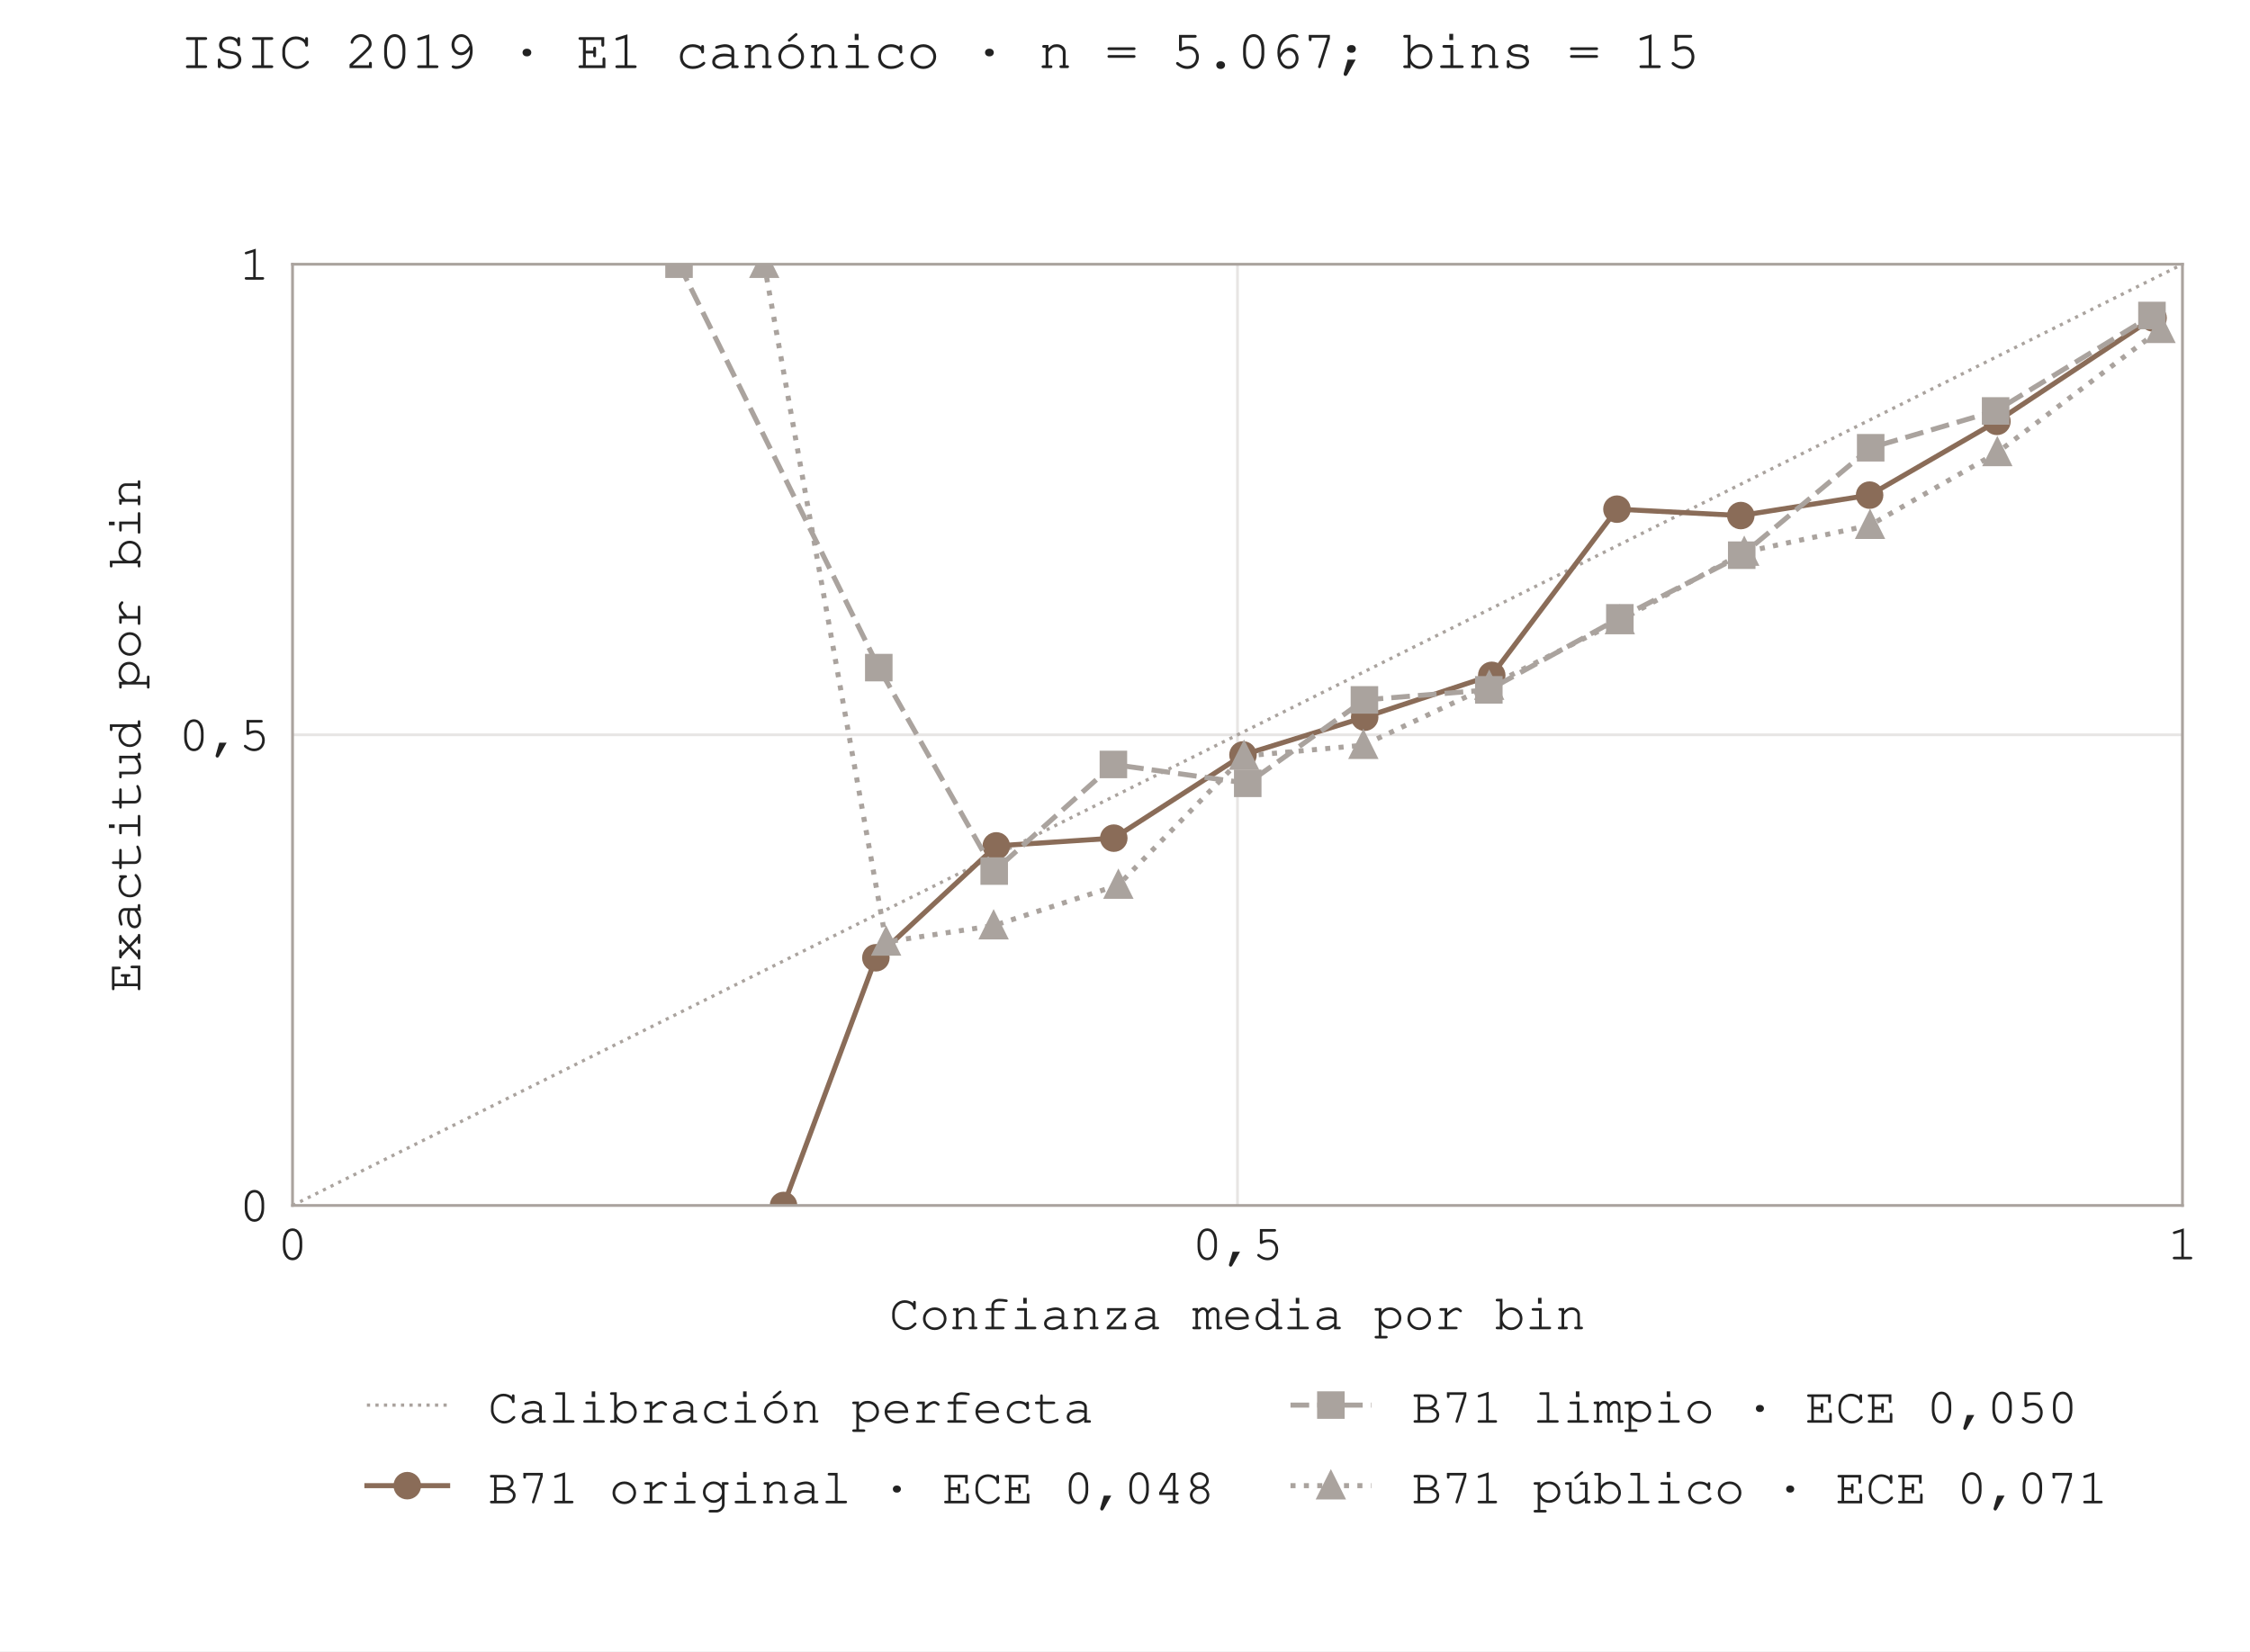
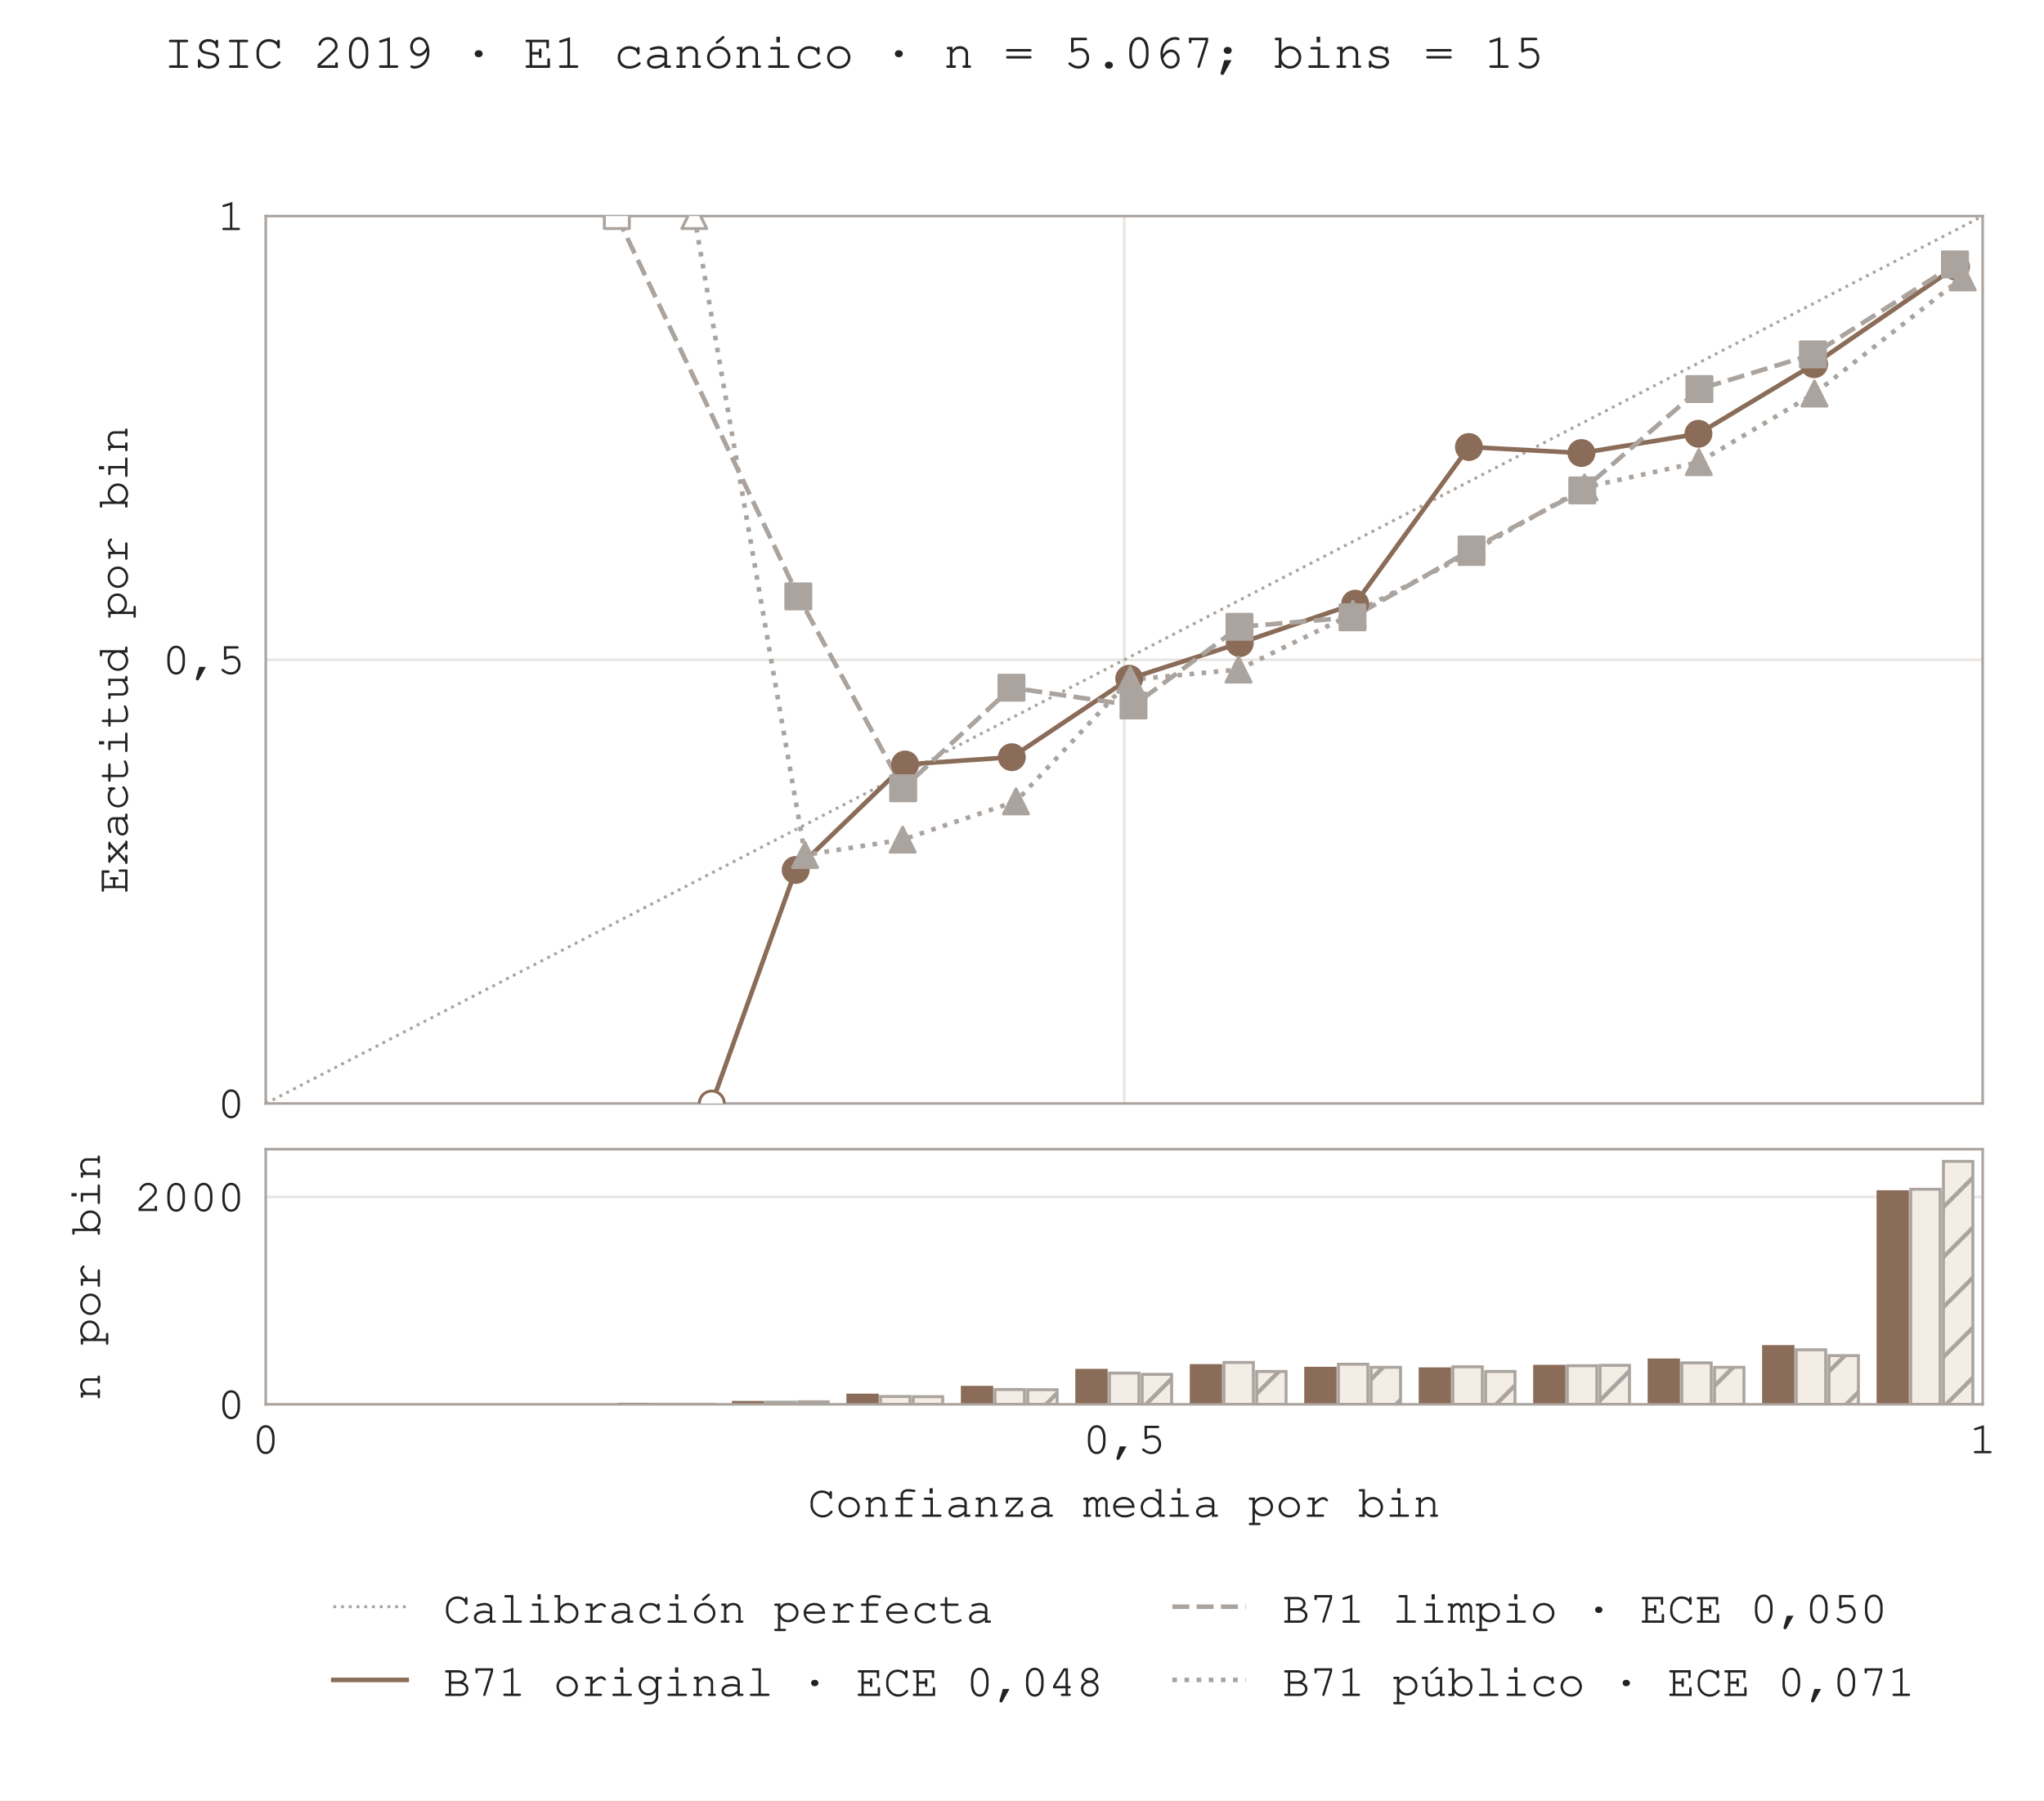
- <svg xmlns="http://www.w3.org/2000/svg" xmlns:xlink="http://www.w3.org/1999/xlink" width="490.394pt" height="360pt" viewBox="0 0 490.394 360" version="1.1">
+ <svg xmlns="http://www.w3.org/2000/svg" xmlns:xlink="http://www.w3.org/1999/xlink" width="490.394pt" height="432pt" viewBox="0 0 490.394 432" version="1.1">
  <defs>
    <style type="text/css">*{stroke-linejoin: round; stroke-linecap: butt}</style>
  </defs>
  <g id="figure_1">
    <g id="patch_1">
-       <path d="M 0 360 L 490.394 360 L 490.394 0 L 0 0 z " style="fill: #ffffff" />
+       <path d="M 0 432 L 490.394 432 L 490.394 0 L 0 0 z " style="fill: #ffffff" />
    </g>
    <g id="axes_1">
      <g id="patch_2">
-         <path d="M 63.751 262.8 L 475.682 262.8 L 475.682 57.6 L 63.751 57.6 z " style="fill: #ffffff" />
+         <path d="M 63.751 264.775 L 475.682 264.775 L 475.682 51.84 L 63.751 51.84 z " style="fill: #ffffff" />
      </g>
      <g id="matplotlib.axis_1">
        <g id="xtick_1">
          <g id="line2d_1">
-             <path d="M 63.751 262.8 L 63.751 57.6 " clip-path="url(#p3089a64448)" style="fill: none; stroke: #aaa39e; stroke-opacity: 0.28; stroke-width: 0.6; stroke-linecap: square" />
+             <path d="M 63.751 264.775 L 63.751 51.84 " clip-path="url(#pa3a372b98d)" style="fill: none; stroke: #aaa39e; stroke-opacity: 0.28; stroke-width: 0.6; stroke-linecap: square" />
          </g>
          <g id="line2d_2" />
-           <g id="text_1">
-             <text style="font-size: 11px; font-family: 'Nimbus Mono PS'; text-anchor: middle; fill: #222222" x="63.751" y="274.575" transform="rotate(-0 63.75118 274.5753)">0</text>
-           </g>
        </g>
        <g id="xtick_2">
          <g id="line2d_3">
-             <path d="M 269.717 262.8 L 269.717 57.6 " clip-path="url(#p3089a64448)" style="fill: none; stroke: #aaa39e; stroke-opacity: 0.28; stroke-width: 0.6; stroke-linecap: square" />
+             <path d="M 269.717 264.775 L 269.717 51.84 " clip-path="url(#pa3a372b98d)" style="fill: none; stroke: #aaa39e; stroke-opacity: 0.28; stroke-width: 0.6; stroke-linecap: square" />
          </g>
          <g id="line2d_4" />
-           <g id="text_2">
-             <text style="font-size: 11px; font-family: 'Nimbus Mono PS'; text-anchor: middle; fill: #222222" x="269.717" y="274.575" transform="rotate(-0 269.7165 274.5753)">0,5</text>
-           </g>
        </g>
        <g id="xtick_3">
          <g id="line2d_5">
-             <path d="M 475.682 262.8 L 475.682 57.6 " clip-path="url(#p3089a64448)" style="fill: none; stroke: #aaa39e; stroke-opacity: 0.28; stroke-width: 0.6; stroke-linecap: square" />
+             <path d="M 475.682 264.775 L 475.682 51.84 " clip-path="url(#pa3a372b98d)" style="fill: none; stroke: #aaa39e; stroke-opacity: 0.28; stroke-width: 0.6; stroke-linecap: square" />
          </g>
          <g id="line2d_6" />
-           <g id="text_3">
-             <text style="font-size: 11px; font-family: 'Nimbus Mono PS'; text-anchor: middle; fill: #222222" x="475.682" y="274.543" transform="rotate(-0 475.6819 274.5427)">1</text>
-           </g>
-         </g>
-         <g id="text_4">
-           <text style="font-size: 11px; font-family: 'Nimbus Mono PS'; text-anchor: middle; fill: #222222" x="269.717" y="289.785" transform="rotate(-0 269.7165 289.7847)">Confianza media por bin</text>
        </g>
      </g>
      <g id="matplotlib.axis_2">
        <g id="ytick_1">
          <g id="line2d_7">
-             <path d="M 63.751 262.8 L 475.682 262.8 " clip-path="url(#p3089a64448)" style="fill: none; stroke: #aaa39e; stroke-opacity: 0.28; stroke-width: 0.6; stroke-linecap: square" />
+             <path d="M 63.751 264.775 L 475.682 264.775 " clip-path="url(#pa3a372b98d)" style="fill: none; stroke: #aaa39e; stroke-opacity: 0.28; stroke-width: 0.6; stroke-linecap: square" />
          </g>
          <g id="line2d_8" />
-           <g id="text_5">
-             <text style="font-size: 11px; font-family: 'Nimbus Mono PS'; text-anchor: end; fill: #222222" x="58.751" y="266.188" transform="rotate(-0 58.75118 266.1877)">0</text>
+           <g id="text_1">
+             <text style="font-size: 11px; font-family: 'Nimbus Mono PS'; text-anchor: end; fill: #222222" x="58.751" y="268.163" transform="rotate(-0 58.75118 268.1627)">0</text>
          </g>
        </g>
        <g id="ytick_2">
          <g id="line2d_9">
-             <path d="M 63.751 160.2 L 475.682 160.2 " clip-path="url(#p3089a64448)" style="fill: none; stroke: #aaa39e; stroke-opacity: 0.28; stroke-width: 0.6; stroke-linecap: square" />
+             <path d="M 63.751 158.308 L 475.682 158.308 " clip-path="url(#pa3a372b98d)" style="fill: none; stroke: #aaa39e; stroke-opacity: 0.28; stroke-width: 0.6; stroke-linecap: square" />
          </g>
          <g id="line2d_10" />
-           <g id="text_6">
-             <text style="font-size: 11px; font-family: 'Nimbus Mono PS'; text-anchor: end; fill: #222222" x="58.751" y="163.588" transform="rotate(-0 58.75118 163.5877)">0,5</text>
+           <g id="text_2">
+             <text style="font-size: 11px; font-family: 'Nimbus Mono PS'; text-anchor: end; fill: #222222" x="58.751" y="161.695" transform="rotate(-0 58.75118 161.6952)">0,5</text>
          </g>
        </g>
        <g id="ytick_3">
          <g id="line2d_11">
-             <path d="M 63.751 57.6 L 475.682 57.6 " clip-path="url(#p3089a64448)" style="fill: none; stroke: #aaa39e; stroke-opacity: 0.28; stroke-width: 0.6; stroke-linecap: square" />
+             <path d="M 63.751 51.84 L 475.682 51.84 " clip-path="url(#pa3a372b98d)" style="fill: none; stroke: #aaa39e; stroke-opacity: 0.28; stroke-width: 0.6; stroke-linecap: square" />
          </g>
          <g id="line2d_12" />
+           <g id="text_3">
+             <text style="font-size: 11px; font-family: 'Nimbus Mono PS'; text-anchor: end; fill: #222222" x="58.751" y="55.211" transform="rotate(-0 58.75118 55.21133)">1</text>
+           </g>
+         </g>
+         <g id="text_4">
+           <text style="font-size: 11px; font-family: 'Nimbus Mono PS'; text-anchor: middle; fill: #222222" x="30.584" y="158.308" transform="rotate(-90 30.58418 158.3075)">Exactitud por bin</text>
+         </g>
+       </g>
+       <g id="line2d_13">
+         <path d="M 63.751 264.775 L 475.682 51.84 " clip-path="url(#pa3a372b98d)" style="fill: none; stroke-dasharray: 0.7,1.155; stroke-dashoffset: 0; stroke: #aaa39e; stroke-width: 0.7" />
+       </g>
+       <g id="line2d_14">
+         <path d="M 170.773 264.775 L 190.901 208.739 L 217.142 183.429 L 242.755 181.678 L 270.913 162.852 L 297.435 154.322 L 325.131 144.846 L 352.417 107.253 L 379.412 108.7 L 407.484 104.079 L 435.241 87.393 L 469.27 63.993 " clip-path="url(#pa3a372b98d)" style="fill: none; stroke: #8a6c58; stroke-width: 1.1; stroke-linecap: square" />
+       </g>
+       <g id="line2d_15">
+         <path d="M 147.995 51.84 L 191.533 143.098 L 216.689 189.127 L 242.668 165.008 L 271.948 169.273 L 297.378 150.402 L 324.492 148.128 L 353.053 131.838 L 379.615 117.667 L 407.722 93.362 L 434.951 85.035 L 469.026 63.442 " clip-path="url(#pa3a372b98d)" style="fill: none; stroke-dasharray: 4.07,1.76; stroke-dashoffset: 0; stroke: #aaa39e; stroke-width: 1.1" />
+       </g>
+       <g id="line2d_16">
+         <path d="M 166.57 51.84 L 193.137 205.153 L 216.564 201.47 L 243.755 192.287 L 271.145 163.097 L 297.148 160.659 L 324.573 147.273 L 353.047 132.446 L 380.165 116.966 L 407.584 110.889 L 435.325 94.427 L 470.889 66.563 " clip-path="url(#pa3a372b98d)" style="fill: none; stroke-dasharray: 1.1,1.815; stroke-dashoffset: 0; stroke: #aaa39e; stroke-width: 1.1" />
+       </g>
+       <g id="patch_3">
+         <path d="M 63.751 264.775 L 63.751 51.84 " style="fill: none; stroke: #aaa39e; stroke-width: 0.6; stroke-linejoin: miter; stroke-linecap: square" />
+       </g>
+       <g id="patch_4">
+         <path d="M 475.682 264.775 L 475.682 51.84 " style="fill: none; stroke: #aaa39e; stroke-width: 0.6; stroke-linejoin: miter; stroke-linecap: square" />
+       </g>
+       <g id="patch_5">
+         <path d="M 63.751 264.775 L 475.682 264.775 " style="fill: none; stroke: #aaa39e; stroke-width: 0.6; stroke-linejoin: miter; stroke-linecap: square" />
+       </g>
+       <g id="patch_6">
+         <path d="M 63.751 51.84 L 475.682 51.84 " style="fill: none; stroke: #aaa39e; stroke-width: 0.6; stroke-linejoin: miter; stroke-linecap: square" />
+       </g>
+       <g id="PathCollection_1">
+         <defs>
+           <path id="mdc1e7f709d" d="M 0 3 C 0.796 3 1.559 2.684 2.121 2.121 C 2.684 1.559 3 0.796 3 0 C 3 -0.796 2.684 -1.559 2.121 -2.121 C 1.559 -2.684 0.796 -3 0 -3 C -0.796 -3 -1.559 -2.684 -2.121 -2.121 C -2.684 -1.559 -3 -0.796 -3 0 C -3 0.796 -2.684 1.559 -2.121 2.121 C -1.559 2.684 -0.796 3 0 3 z " style="stroke: #8a6c58; stroke-width: 0.7" />
+         </defs>
+         <g clip-path="url(#pa3a372b98d)">
+           <use xlink:href="#mdc1e7f709d" x="170.773" y="264.775" style="fill: #ffffff; stroke: #8a6c58; stroke-width: 0.7" />
+         </g>
+       </g>
+       <g id="PathCollection_2">
+         <defs>
+           <path id="m0184bc49b5" d="M 0 3 C 0.796 3 1.559 2.684 2.121 2.121 C 2.684 1.559 3 0.796 3 0 C 3 -0.796 2.684 -1.559 2.121 -2.121 C 1.559 -2.684 0.796 -3 0 -3 C -0.796 -3 -1.559 -2.684 -2.121 -2.121 C -2.684 -1.559 -3 -0.796 -3 0 C -3 0.796 -2.684 1.559 -2.121 2.121 C -1.559 2.684 -0.796 3 0 3 z " style="stroke: #8a6c58; stroke-width: 0.7" />
+         </defs>
+         <g clip-path="url(#pa3a372b98d)">
+           <use xlink:href="#m0184bc49b5" x="190.901" y="208.739" style="fill: #8a6c58; stroke: #8a6c58; stroke-width: 0.7" />
+           <use xlink:href="#m0184bc49b5" x="217.142" y="183.429" style="fill: #8a6c58; stroke: #8a6c58; stroke-width: 0.7" />
+           <use xlink:href="#m0184bc49b5" x="242.755" y="181.678" style="fill: #8a6c58; stroke: #8a6c58; stroke-width: 0.7" />
+           <use xlink:href="#m0184bc49b5" x="270.913" y="162.852" style="fill: #8a6c58; stroke: #8a6c58; stroke-width: 0.7" />
+           <use xlink:href="#m0184bc49b5" x="297.435" y="154.322" style="fill: #8a6c58; stroke: #8a6c58; stroke-width: 0.7" />
+           <use xlink:href="#m0184bc49b5" x="325.131" y="144.846" style="fill: #8a6c58; stroke: #8a6c58; stroke-width: 0.7" />
+           <use xlink:href="#m0184bc49b5" x="352.417" y="107.253" style="fill: #8a6c58; stroke: #8a6c58; stroke-width: 0.7" />
+           <use xlink:href="#m0184bc49b5" x="379.412" y="108.7" style="fill: #8a6c58; stroke: #8a6c58; stroke-width: 0.7" />
+           <use xlink:href="#m0184bc49b5" x="407.484" y="104.079" style="fill: #8a6c58; stroke: #8a6c58; stroke-width: 0.7" />
+           <use xlink:href="#m0184bc49b5" x="435.241" y="87.393" style="fill: #8a6c58; stroke: #8a6c58; stroke-width: 0.7" />
+           <use xlink:href="#m0184bc49b5" x="469.27" y="63.993" style="fill: #8a6c58; stroke: #8a6c58; stroke-width: 0.7" />
+         </g>
+       </g>
+       <g id="PathCollection_3">
+         <defs>
+           <path id="m2e64d69774" d="M -3 3 L 3 3 L 3 -3 L -3 -3 z " style="stroke: #aaa39e; stroke-width: 0.7" />
+         </defs>
+         <g clip-path="url(#pa3a372b98d)">
+           <use xlink:href="#m2e64d69774" x="147.995" y="51.84" style="fill: #ffffff; stroke: #aaa39e; stroke-width: 0.7" />
+         </g>
+       </g>
+       <g id="PathCollection_4">
+         <defs>
+           <path id="m8924ff4701" d="M -3 3 L 3 3 L 3 -3 L -3 -3 z " style="stroke: #aaa39e; stroke-width: 0.7" />
+         </defs>
+         <g clip-path="url(#pa3a372b98d)">
+           <use xlink:href="#m8924ff4701" x="191.533" y="143.098" style="fill: #aaa39e; stroke: #aaa39e; stroke-width: 0.7" />
+           <use xlink:href="#m8924ff4701" x="216.689" y="189.127" style="fill: #aaa39e; stroke: #aaa39e; stroke-width: 0.7" />
+           <use xlink:href="#m8924ff4701" x="242.668" y="165.008" style="fill: #aaa39e; stroke: #aaa39e; stroke-width: 0.7" />
+           <use xlink:href="#m8924ff4701" x="271.948" y="169.273" style="fill: #aaa39e; stroke: #aaa39e; stroke-width: 0.7" />
+           <use xlink:href="#m8924ff4701" x="297.378" y="150.402" style="fill: #aaa39e; stroke: #aaa39e; stroke-width: 0.7" />
+           <use xlink:href="#m8924ff4701" x="324.492" y="148.128" style="fill: #aaa39e; stroke: #aaa39e; stroke-width: 0.7" />
+           <use xlink:href="#m8924ff4701" x="353.053" y="131.838" style="fill: #aaa39e; stroke: #aaa39e; stroke-width: 0.7" />
+           <use xlink:href="#m8924ff4701" x="379.615" y="117.667" style="fill: #aaa39e; stroke: #aaa39e; stroke-width: 0.7" />
+           <use xlink:href="#m8924ff4701" x="407.722" y="93.362" style="fill: #aaa39e; stroke: #aaa39e; stroke-width: 0.7" />
+           <use xlink:href="#m8924ff4701" x="434.951" y="85.035" style="fill: #aaa39e; stroke: #aaa39e; stroke-width: 0.7" />
+           <use xlink:href="#m8924ff4701" x="469.026" y="63.442" style="fill: #aaa39e; stroke: #aaa39e; stroke-width: 0.7" />
+         </g>
+       </g>
+       <g id="PathCollection_5">
+         <defs>
+           <path id="m37a89baadd" d="M 0 -3 L -3 3 L 3 3 z " style="stroke: #aaa39e; stroke-width: 0.7" />
+         </defs>
+         <g clip-path="url(#pa3a372b98d)">
+           <use xlink:href="#m37a89baadd" x="166.57" y="51.84" style="fill: #ffffff; stroke: #aaa39e; stroke-width: 0.7" />
+         </g>
+       </g>
+       <g id="PathCollection_6">
+         <defs>
+           <path id="m0f594917ae" d="M 0 -3 L -3 3 L 3 3 z " style="stroke: #aaa39e; stroke-width: 0.7" />
+         </defs>
+         <g clip-path="url(#pa3a372b98d)">
+           <use xlink:href="#m0f594917ae" x="193.137" y="205.153" style="fill: #aaa39e; stroke: #aaa39e; stroke-width: 0.7" />
+           <use xlink:href="#m0f594917ae" x="216.564" y="201.47" style="fill: #aaa39e; stroke: #aaa39e; stroke-width: 0.7" />
+           <use xlink:href="#m0f594917ae" x="243.755" y="192.287" style="fill: #aaa39e; stroke: #aaa39e; stroke-width: 0.7" />
+           <use xlink:href="#m0f594917ae" x="271.145" y="163.097" style="fill: #aaa39e; stroke: #aaa39e; stroke-width: 0.7" />
+           <use xlink:href="#m0f594917ae" x="297.148" y="160.659" style="fill: #aaa39e; stroke: #aaa39e; stroke-width: 0.7" />
+           <use xlink:href="#m0f594917ae" x="324.573" y="147.273" style="fill: #aaa39e; stroke: #aaa39e; stroke-width: 0.7" />
+           <use xlink:href="#m0f594917ae" x="353.047" y="132.446" style="fill: #aaa39e; stroke: #aaa39e; stroke-width: 0.7" />
+           <use xlink:href="#m0f594917ae" x="380.165" y="116.966" style="fill: #aaa39e; stroke: #aaa39e; stroke-width: 0.7" />
+           <use xlink:href="#m0f594917ae" x="407.584" y="110.889" style="fill: #aaa39e; stroke: #aaa39e; stroke-width: 0.7" />
+           <use xlink:href="#m0f594917ae" x="435.325" y="94.427" style="fill: #aaa39e; stroke: #aaa39e; stroke-width: 0.7" />
+           <use xlink:href="#m0f594917ae" x="470.889" y="66.563" style="fill: #aaa39e; stroke: #aaa39e; stroke-width: 0.7" />
+         </g>
+       </g>
+     </g>
+     <g id="axes_2">
+       <g id="patch_7">
+         <path d="M 63.751 336.96 L 475.682 336.96 L 475.682 275.741 L 63.751 275.741 z " style="fill: #ffffff" />
+       </g>
+       <g id="matplotlib.axis_3">
+         <g id="xtick_4">
+           <g id="line2d_17" />
+           <g id="text_5">
+             <text style="font-size: 11px; font-family: 'Nimbus Mono PS'; text-anchor: middle; fill: #222222" x="63.751" y="348.735" transform="rotate(-0 63.75118 348.7353)">0</text>
+           </g>
+         </g>
+         <g id="xtick_5">
+           <g id="line2d_18" />
+           <g id="text_6">
+             <text style="font-size: 11px; font-family: 'Nimbus Mono PS'; text-anchor: middle; fill: #222222" x="269.717" y="348.735" transform="rotate(-0 269.7165 348.7353)">0,5</text>
+           </g>
+         </g>
+         <g id="xtick_6">
+           <g id="line2d_19" />
          <g id="text_7">
-             <text style="font-size: 11px; font-family: 'Nimbus Mono PS'; text-anchor: end; fill: #222222" x="58.751" y="60.971" transform="rotate(-0 58.75118 60.97133)">1</text>
+             <text style="font-size: 11px; font-family: 'Nimbus Mono PS'; text-anchor: middle; fill: #222222" x="475.682" y="348.703" transform="rotate(-0 475.6819 348.7027)">1</text>
          </g>
        </g>
        <g id="text_8">
-           <text style="font-size: 11px; font-family: 'Nimbus Mono PS'; text-anchor: middle; fill: #222222" x="30.584" y="160.2" transform="rotate(-90 30.58418 160.2)">Exactitud por bin</text>
-         </g>
-       </g>
-       <g id="line2d_13">
-         <path d="M 63.751 262.8 L 475.682 57.6 " clip-path="url(#p3089a64448)" style="fill: none; stroke-dasharray: 0.7,1.155; stroke-dashoffset: 0; stroke: #aaa39e; stroke-width: 0.7" />
-       </g>
-       <g id="line2d_14">
-         <path d="M 170.773 262.8 L 190.901 208.8 L 217.142 184.409 L 242.755 182.722 L 270.913 164.579 L 297.435 156.359 L 325.131 147.228 L 352.417 111 L 379.412 112.395 L 407.484 107.941 L 435.241 91.861 L 469.27 69.311 " clip-path="url(#p3089a64448)" style="fill: none; stroke: #8a6c58; stroke-width: 1.1; stroke-linecap: square" />
-         <defs>
-           <path id="m6a77673825" d="M 0 2.5 C 0.663 2.5 1.299 2.237 1.768 1.768 C 2.237 1.299 2.5 0.663 2.5 0 C 2.5 -0.663 2.237 -1.299 1.768 -1.768 C 1.299 -2.237 0.663 -2.5 0 -2.5 C -0.663 -2.5 -1.299 -2.237 -1.768 -1.768 C -2.237 -1.299 -2.5 -0.663 -2.5 0 C -2.5 0.663 -2.237 1.299 -1.768 1.768 C -1.299 2.237 -0.663 2.5 0 2.5 z " style="stroke: #8a6c58" />
-         </defs>
-         <g clip-path="url(#p3089a64448)">
-           <use xlink:href="#m6a77673825" x="170.773" y="262.8" style="fill: #8a6c58; stroke: #8a6c58" />
-           <use xlink:href="#m6a77673825" x="190.901" y="208.8" style="fill: #8a6c58; stroke: #8a6c58" />
-           <use xlink:href="#m6a77673825" x="217.142" y="184.409" style="fill: #8a6c58; stroke: #8a6c58" />
-           <use xlink:href="#m6a77673825" x="242.755" y="182.722" style="fill: #8a6c58; stroke: #8a6c58" />
-           <use xlink:href="#m6a77673825" x="270.913" y="164.579" style="fill: #8a6c58; stroke: #8a6c58" />
-           <use xlink:href="#m6a77673825" x="297.435" y="156.359" style="fill: #8a6c58; stroke: #8a6c58" />
-           <use xlink:href="#m6a77673825" x="325.131" y="147.228" style="fill: #8a6c58; stroke: #8a6c58" />
-           <use xlink:href="#m6a77673825" x="352.417" y="111" style="fill: #8a6c58; stroke: #8a6c58" />
-           <use xlink:href="#m6a77673825" x="379.412" y="112.395" style="fill: #8a6c58; stroke: #8a6c58" />
-           <use xlink:href="#m6a77673825" x="407.484" y="107.941" style="fill: #8a6c58; stroke: #8a6c58" />
-           <use xlink:href="#m6a77673825" x="435.241" y="91.861" style="fill: #8a6c58; stroke: #8a6c58" />
-           <use xlink:href="#m6a77673825" x="469.27" y="69.311" style="fill: #8a6c58; stroke: #8a6c58" />
-         </g>
-       </g>
-       <g id="line2d_15">
-         <path d="M 147.995 57.6 L 191.533 145.543 L 216.689 189.9 L 242.668 166.657 L 271.948 170.767 L 297.378 152.581 L 324.492 150.391 L 353.053 134.692 L 379.615 121.035 L 407.722 97.614 L 434.951 89.589 L 469.026 68.78 " clip-path="url(#p3089a64448)" style="fill: none; stroke-dasharray: 4.07,1.76; stroke-dashoffset: 0; stroke: #aaa39e; stroke-width: 1.1" />
-         <defs>
-           <path id="m770b536b0e" d="M -2.5 2.5 L 2.5 2.5 L 2.5 -2.5 L -2.5 -2.5 z " style="stroke: #aaa39e; stroke-linejoin: miter" />
-         </defs>
-         <g clip-path="url(#p3089a64448)">
-           <use xlink:href="#m770b536b0e" x="147.995" y="57.6" style="fill: #aaa39e; stroke: #aaa39e; stroke-linejoin: miter" />
-           <use xlink:href="#m770b536b0e" x="191.533" y="145.543" style="fill: #aaa39e; stroke: #aaa39e; stroke-linejoin: miter" />
-           <use xlink:href="#m770b536b0e" x="216.689" y="189.9" style="fill: #aaa39e; stroke: #aaa39e; stroke-linejoin: miter" />
-           <use xlink:href="#m770b536b0e" x="242.668" y="166.657" style="fill: #aaa39e; stroke: #aaa39e; stroke-linejoin: miter" />
-           <use xlink:href="#m770b536b0e" x="271.948" y="170.767" style="fill: #aaa39e; stroke: #aaa39e; stroke-linejoin: miter" />
-           <use xlink:href="#m770b536b0e" x="297.378" y="152.581" style="fill: #aaa39e; stroke: #aaa39e; stroke-linejoin: miter" />
-           <use xlink:href="#m770b536b0e" x="324.492" y="150.391" style="fill: #aaa39e; stroke: #aaa39e; stroke-linejoin: miter" />
-           <use xlink:href="#m770b536b0e" x="353.053" y="134.692" style="fill: #aaa39e; stroke: #aaa39e; stroke-linejoin: miter" />
-           <use xlink:href="#m770b536b0e" x="379.615" y="121.035" style="fill: #aaa39e; stroke: #aaa39e; stroke-linejoin: miter" />
-           <use xlink:href="#m770b536b0e" x="407.722" y="97.614" style="fill: #aaa39e; stroke: #aaa39e; stroke-linejoin: miter" />
-           <use xlink:href="#m770b536b0e" x="434.951" y="89.589" style="fill: #aaa39e; stroke: #aaa39e; stroke-linejoin: miter" />
-           <use xlink:href="#m770b536b0e" x="469.026" y="68.78" style="fill: #aaa39e; stroke: #aaa39e; stroke-linejoin: miter" />
-         </g>
-       </g>
-       <g id="line2d_16">
-         <path d="M 166.57 57.6 L 193.137 205.344 L 216.564 201.795 L 243.755 192.945 L 271.145 164.815 L 297.148 162.466 L 324.573 149.566 L 353.047 135.278 L 380.165 120.361 L 407.584 114.504 L 435.325 98.64 L 470.889 71.788 " clip-path="url(#p3089a64448)" style="fill: none; stroke-dasharray: 1.1,1.815; stroke-dashoffset: 0; stroke: #aaa39e; stroke-width: 1.1" />
-         <defs>
-           <path id="m6103597df5" d="M 0 -2.5 L -2.5 2.5 L 2.5 2.5 z " style="stroke: #aaa39e; stroke-linejoin: miter" />
-         </defs>
-         <g clip-path="url(#p3089a64448)">
-           <use xlink:href="#m6103597df5" x="166.57" y="57.6" style="fill: #aaa39e; stroke: #aaa39e; stroke-linejoin: miter" />
-           <use xlink:href="#m6103597df5" x="193.137" y="205.344" style="fill: #aaa39e; stroke: #aaa39e; stroke-linejoin: miter" />
-           <use xlink:href="#m6103597df5" x="216.564" y="201.795" style="fill: #aaa39e; stroke: #aaa39e; stroke-linejoin: miter" />
-           <use xlink:href="#m6103597df5" x="243.755" y="192.945" style="fill: #aaa39e; stroke: #aaa39e; stroke-linejoin: miter" />
-           <use xlink:href="#m6103597df5" x="271.145" y="164.815" style="fill: #aaa39e; stroke: #aaa39e; stroke-linejoin: miter" />
-           <use xlink:href="#m6103597df5" x="297.148" y="162.466" style="fill: #aaa39e; stroke: #aaa39e; stroke-linejoin: miter" />
-           <use xlink:href="#m6103597df5" x="324.573" y="149.566" style="fill: #aaa39e; stroke: #aaa39e; stroke-linejoin: miter" />
-           <use xlink:href="#m6103597df5" x="353.047" y="135.278" style="fill: #aaa39e; stroke: #aaa39e; stroke-linejoin: miter" />
-           <use xlink:href="#m6103597df5" x="380.165" y="120.361" style="fill: #aaa39e; stroke: #aaa39e; stroke-linejoin: miter" />
-           <use xlink:href="#m6103597df5" x="407.584" y="114.504" style="fill: #aaa39e; stroke: #aaa39e; stroke-linejoin: miter" />
-           <use xlink:href="#m6103597df5" x="435.325" y="98.64" style="fill: #aaa39e; stroke: #aaa39e; stroke-linejoin: miter" />
-           <use xlink:href="#m6103597df5" x="470.889" y="71.788" style="fill: #aaa39e; stroke: #aaa39e; stroke-linejoin: miter" />
-         </g>
-       </g>
-       <g id="patch_3">
-         <path d="M 63.751 262.8 L 63.751 57.6 " style="fill: none; stroke: #aaa39e; stroke-width: 0.6; stroke-linejoin: miter; stroke-linecap: square" />
-       </g>
-       <g id="patch_4">
-         <path d="M 475.682 262.8 L 475.682 57.6 " style="fill: none; stroke: #aaa39e; stroke-width: 0.6; stroke-linejoin: miter; stroke-linecap: square" />
-       </g>
-       <g id="patch_5">
-         <path d="M 63.751 262.8 L 475.682 262.8 " style="fill: none; stroke: #aaa39e; stroke-width: 0.6; stroke-linejoin: miter; stroke-linecap: square" />
-       </g>
-       <g id="patch_6">
-         <path d="M 63.751 57.6 L 475.682 57.6 " style="fill: none; stroke: #aaa39e; stroke-width: 0.6; stroke-linejoin: miter; stroke-linecap: square" />
-       </g>
-     </g>
-     <g id="text_9">
-       <text style="font-size: 12px; font-family: 'Nimbus Mono PS'; text-anchor: start; fill: #222222" x="39.231" y="14.844" transform="rotate(-0 39.2315 14.84437)">ISIC 2019 · E1 canónico · n = 5.067; bins = 15</text>
+           <text style="font-size: 11px; font-family: 'Nimbus Mono PS'; text-anchor: middle; fill: #222222" x="269.717" y="363.945" transform="rotate(-0 269.7165 363.9447)">Confianza media por bin</text>
+         </g>
+       </g>
+       <g id="matplotlib.axis_4">
+         <g id="ytick_4">
+           <g id="line2d_20">
+             <path d="M 63.751 336.96 L 475.682 336.96 " clip-path="url(#p8840b7ed1b)" style="fill: none; stroke: #aaa39e; stroke-opacity: 0.28; stroke-width: 0.6; stroke-linecap: square" />
+           </g>
+           <g id="line2d_21" />
+           <g id="text_9">
+             <text style="font-size: 11px; font-family: 'Nimbus Mono PS'; text-anchor: end; fill: #222222" x="58.751" y="340.348" transform="rotate(-0 58.75118 340.3477)">0</text>
+           </g>
+         </g>
+         <g id="ytick_5">
+           <g id="line2d_22">
+             <path d="M 63.751 287.192 L 475.682 287.192 " clip-path="url(#p8840b7ed1b)" style="fill: none; stroke: #aaa39e; stroke-opacity: 0.28; stroke-width: 0.6; stroke-linecap: square" />
+           </g>
+           <g id="line2d_23" />
+           <g id="text_10">
+             <text style="font-size: 11px; font-family: 'Nimbus Mono PS'; text-anchor: end; fill: #222222" x="58.751" y="290.579" transform="rotate(-0 58.75118 290.5793)">2000</text>
+           </g>
+         </g>
+         <g id="text_11">
+           <text style="font-size: 11px; font-family: 'Nimbus Mono PS'; text-anchor: middle; fill: #222222" x="23.984" y="306.351" transform="rotate(-90 23.98418 306.3506)">n por bin</text>
+         </g>
+       </g>
+       <g id="patch_8">
+         <path d="M 148.491 336.96 L 155.553 336.96 L 155.553 336.935 L 148.491 336.935 z " clip-path="url(#p8840b7ed1b)" style="fill: #8a6c58; stroke: #8a6c58; stroke-width: 0.7; stroke-linejoin: miter" />
+       </g>
+       <g id="patch_9">
+         <path d="M 175.953 336.96 L 183.015 336.96 L 183.015 336.487 L 175.953 336.487 z " clip-path="url(#p8840b7ed1b)" style="fill: #8a6c58; stroke: #8a6c58; stroke-width: 0.7; stroke-linejoin: miter" />
+       </g>
+       <g id="patch_10">
+         <path d="M 203.415 336.96 L 210.477 336.96 L 210.477 334.745 L 203.415 334.745 z " clip-path="url(#p8840b7ed1b)" style="fill: #8a6c58; stroke: #8a6c58; stroke-width: 0.7; stroke-linejoin: miter" />
+       </g>
+       <g id="patch_11">
+         <path d="M 230.877 336.96 L 237.939 336.96 L 237.939 332.879 L 230.877 332.879 z " clip-path="url(#p8840b7ed1b)" style="fill: #8a6c58; stroke: #8a6c58; stroke-width: 0.7; stroke-linejoin: miter" />
+       </g>
+       <g id="patch_12">
+         <path d="M 258.339 336.96 L 265.401 336.96 L 265.401 328.798 L 258.339 328.798 z " clip-path="url(#p8840b7ed1b)" style="fill: #8a6c58; stroke: #8a6c58; stroke-width: 0.7; stroke-linejoin: miter" />
+       </g>
+       <g id="patch_13">
+         <path d="M 285.801 336.96 L 292.863 336.96 L 292.863 327.653 L 285.801 327.653 z " clip-path="url(#p8840b7ed1b)" style="fill: #8a6c58; stroke: #8a6c58; stroke-width: 0.7; stroke-linejoin: miter" />
+       </g>
+       <g id="patch_14">
+         <path d="M 313.263 336.96 L 320.325 336.96 L 320.325 328.3 L 313.263 328.3 z " clip-path="url(#p8840b7ed1b)" style="fill: #8a6c58; stroke: #8a6c58; stroke-width: 0.7; stroke-linejoin: miter" />
+       </g>
+       <g id="patch_15">
+         <path d="M 340.726 336.96 L 347.787 336.96 L 347.787 328.45 L 340.726 328.45 z " clip-path="url(#p8840b7ed1b)" style="fill: #8a6c58; stroke: #8a6c58; stroke-width: 0.7; stroke-linejoin: miter" />
+       </g>
+       <g id="patch_16">
+         <path d="M 368.188 336.96 L 375.249 336.96 L 375.249 327.828 L 368.188 327.828 z " clip-path="url(#p8840b7ed1b)" style="fill: #8a6c58; stroke: #8a6c58; stroke-width: 0.7; stroke-linejoin: miter" />
+       </g>
+       <g id="patch_17">
+         <path d="M 395.65 336.96 L 402.711 336.96 L 402.711 326.31 L 395.65 326.31 z " clip-path="url(#p8840b7ed1b)" style="fill: #8a6c58; stroke: #8a6c58; stroke-width: 0.7; stroke-linejoin: miter" />
+       </g>
+       <g id="patch_18">
+         <path d="M 423.112 336.96 L 430.173 336.96 L 430.173 323.1 L 423.112 323.1 z " clip-path="url(#p8840b7ed1b)" style="fill: #8a6c58; stroke: #8a6c58; stroke-width: 0.7; stroke-linejoin: miter" />
+       </g>
+       <g id="patch_19">
+         <path d="M 450.574 336.96 L 457.635 336.96 L 457.635 285.947 L 450.574 285.947 z " clip-path="url(#p8840b7ed1b)" style="fill: #8a6c58; stroke: #8a6c58; stroke-width: 0.7; stroke-linejoin: miter" />
+       </g>
+       <g id="patch_20">
+         <path d="M 156.338 336.96 L 163.399 336.96 L 163.399 336.935 L 156.338 336.935 z " clip-path="url(#p8840b7ed1b)" style="fill: #f4ede6; stroke: #aaa39e; stroke-width: 0.7; stroke-linejoin: miter" />
+       </g>
+       <g id="patch_21">
+         <path d="M 183.8 336.96 L 190.861 336.96 L 190.861 336.437 L 183.8 336.437 z " clip-path="url(#p8840b7ed1b)" style="fill: #f4ede6; stroke: #aaa39e; stroke-width: 0.7; stroke-linejoin: miter" />
+       </g>
+       <g id="patch_22">
+         <path d="M 211.262 336.96 L 218.323 336.96 L 218.323 335.069 L 211.262 335.069 z " clip-path="url(#p8840b7ed1b)" style="fill: #f4ede6; stroke: #aaa39e; stroke-width: 0.7; stroke-linejoin: miter" />
+       </g>
+       <g id="patch_23">
+         <path d="M 238.724 336.96 L 245.785 336.96 L 245.785 333.402 L 238.724 333.402 z " clip-path="url(#p8840b7ed1b)" style="fill: #f4ede6; stroke: #aaa39e; stroke-width: 0.7; stroke-linejoin: miter" />
+       </g>
+       <g id="patch_24">
+         <path d="M 266.186 336.96 L 273.247 336.96 L 273.247 329.47 L 266.186 329.47 z " clip-path="url(#p8840b7ed1b)" style="fill: #f4ede6; stroke: #aaa39e; stroke-width: 0.7; stroke-linejoin: miter" />
+       </g>
+       <g id="patch_25">
+         <path d="M 293.648 336.96 L 300.709 336.96 L 300.709 326.907 L 293.648 326.907 z " clip-path="url(#p8840b7ed1b)" style="fill: #f4ede6; stroke: #aaa39e; stroke-width: 0.7; stroke-linejoin: miter" />
+       </g>
+       <g id="patch_26">
+         <path d="M 321.11 336.96 L 328.171 336.96 L 328.171 327.33 L 321.11 327.33 z " clip-path="url(#p8840b7ed1b)" style="fill: #f4ede6; stroke: #aaa39e; stroke-width: 0.7; stroke-linejoin: miter" />
+       </g>
+       <g id="patch_27">
+         <path d="M 348.572 336.96 L 355.634 336.96 L 355.634 327.952 L 348.572 327.952 z " clip-path="url(#p8840b7ed1b)" style="fill: #f4ede6; stroke: #aaa39e; stroke-width: 0.7; stroke-linejoin: miter" />
+       </g>
+       <g id="patch_28">
+         <path d="M 376.034 336.96 L 383.096 336.96 L 383.096 327.703 L 376.034 327.703 z " clip-path="url(#p8840b7ed1b)" style="fill: #f4ede6; stroke: #aaa39e; stroke-width: 0.7; stroke-linejoin: miter" />
+       </g>
+       <g id="patch_29">
+         <path d="M 403.496 336.96 L 410.558 336.96 L 410.558 327.006 L 403.496 327.006 z " clip-path="url(#p8840b7ed1b)" style="fill: #f4ede6; stroke: #aaa39e; stroke-width: 0.7; stroke-linejoin: miter" />
+       </g>
+       <g id="patch_30">
+         <path d="M 430.958 336.96 L 438.02 336.96 L 438.02 323.871 L 430.958 323.871 z " clip-path="url(#p8840b7ed1b)" style="fill: #f4ede6; stroke: #aaa39e; stroke-width: 0.7; stroke-linejoin: miter" />
+       </g>
+       <g id="patch_31">
+         <path d="M 458.42 336.96 L 465.482 336.96 L 465.482 285.35 L 458.42 285.35 z " clip-path="url(#p8840b7ed1b)" style="fill: #f4ede6; stroke: #aaa39e; stroke-width: 0.7; stroke-linejoin: miter" />
+       </g>
+       <g id="patch_32">
+         <path d="M 164.184 336.96 L 171.245 336.96 L 171.245 336.935 L 164.184 336.935 z " clip-path="url(#p8840b7ed1b)" style="fill: url(#hf59b67f88f); stroke: #aaa39e; stroke-width: 0.7; stroke-linejoin: miter" />
+       </g>
+       <g id="patch_33">
+         <path d="M 191.646 336.96 L 198.708 336.96 L 198.708 336.338 L 191.646 336.338 z " clip-path="url(#p8840b7ed1b)" style="fill: url(#hf59b67f88f); stroke: #aaa39e; stroke-width: 0.7; stroke-linejoin: miter" />
+       </g>
+       <g id="patch_34">
+         <path d="M 219.108 336.96 L 226.17 336.96 L 226.17 335.119 L 219.108 335.119 z " clip-path="url(#p8840b7ed1b)" style="fill: url(#hf59b67f88f); stroke: #aaa39e; stroke-width: 0.7; stroke-linejoin: miter" />
+       </g>
+       <g id="patch_35">
+         <path d="M 246.57 336.96 L 253.632 336.96 L 253.632 333.451 L 246.57 333.451 z " clip-path="url(#p8840b7ed1b)" style="fill: url(#hf59b67f88f); stroke: #aaa39e; stroke-width: 0.7; stroke-linejoin: miter" />
+       </g>
+       <g id="patch_36">
+         <path d="M 274.032 336.96 L 281.094 336.96 L 281.094 329.768 L 274.032 329.768 z " clip-path="url(#p8840b7ed1b)" style="fill: url(#hf59b67f88f); stroke: #aaa39e; stroke-width: 0.7; stroke-linejoin: miter" />
+       </g>
+       <g id="patch_37">
+         <path d="M 301.494 336.96 L 308.556 336.96 L 308.556 329.072 L 301.494 329.072 z " clip-path="url(#p8840b7ed1b)" style="fill: url(#hf59b67f88f); stroke: #aaa39e; stroke-width: 0.7; stroke-linejoin: miter" />
+       </g>
+       <g id="patch_38">
+         <path d="M 328.956 336.96 L 336.018 336.96 L 336.018 328.076 L 328.956 328.076 z " clip-path="url(#p8840b7ed1b)" style="fill: url(#hf59b67f88f); stroke: #aaa39e; stroke-width: 0.7; stroke-linejoin: miter" />
+       </g>
+       <g id="patch_39">
+         <path d="M 356.418 336.96 L 363.48 336.96 L 363.48 329.072 L 356.418 329.072 z " clip-path="url(#p8840b7ed1b)" style="fill: url(#hf59b67f88f); stroke: #aaa39e; stroke-width: 0.7; stroke-linejoin: miter" />
+       </g>
+       <g id="patch_40">
+         <path d="M 383.88 336.96 L 390.942 336.96 L 390.942 327.604 L 383.88 327.604 z " clip-path="url(#p8840b7ed1b)" style="fill: url(#hf59b67f88f); stroke: #aaa39e; stroke-width: 0.7; stroke-linejoin: miter" />
+       </g>
+       <g id="patch_41">
+         <path d="M 411.342 336.96 L 418.404 336.96 L 418.404 328.076 L 411.342 328.076 z " clip-path="url(#p8840b7ed1b)" style="fill: url(#hf59b67f88f); stroke: #aaa39e; stroke-width: 0.7; stroke-linejoin: miter" />
+       </g>
+       <g id="patch_42">
+         <path d="M 438.804 336.96 L 445.866 336.96 L 445.866 325.264 L 438.804 325.264 z " clip-path="url(#p8840b7ed1b)" style="fill: url(#hf59b67f88f); stroke: #aaa39e; stroke-width: 0.7; stroke-linejoin: miter" />
+       </g>
+       <g id="patch_43">
+         <path d="M 466.266 336.96 L 473.328 336.96 L 473.328 278.656 L 466.266 278.656 z " clip-path="url(#p8840b7ed1b)" style="fill: url(#hf59b67f88f); stroke: #aaa39e; stroke-width: 0.7; stroke-linejoin: miter" />
+       </g>
+       <g id="patch_44">
+         <path d="M 63.751 336.96 L 63.751 275.741 " style="fill: none; stroke: #aaa39e; stroke-width: 0.6; stroke-linejoin: miter; stroke-linecap: square" />
+       </g>
+       <g id="patch_45">
+         <path d="M 475.682 336.96 L 475.682 275.741 " style="fill: none; stroke: #aaa39e; stroke-width: 0.6; stroke-linejoin: miter; stroke-linecap: square" />
+       </g>
+       <g id="patch_46">
+         <path d="M 63.751 336.96 L 475.682 336.96 " style="fill: none; stroke: #aaa39e; stroke-width: 0.6; stroke-linejoin: miter; stroke-linecap: square" />
+       </g>
+       <g id="patch_47">
+         <path d="M 63.751 275.741 L 475.682 275.741 " style="fill: none; stroke: #aaa39e; stroke-width: 0.6; stroke-linejoin: miter; stroke-linecap: square" />
+       </g>
+     </g>
+     <g id="text_12">
+       <text style="font-size: 12px; font-family: 'Nimbus Mono PS'; text-anchor: start; fill: #222222" x="39.231" y="16.284" transform="rotate(-0 39.2315 16.28438)">ISIC 2019 · E1 canónico · n = 5.067; bins = 15</text>
    </g>
    <g id="legend_1">
-       <g id="line2d_17">
-         <path d="M 79.967 306.316 L 88.767 306.316 L 97.567 306.316 " style="fill: none; stroke-dasharray: 0.7,1.155; stroke-dashoffset: 0; stroke: #aaa39e; stroke-width: 0.7" />
-       </g>
-       <g id="text_10">
-         <text style="font-size: 11px; font-family: 'Nimbus Mono PS'; text-anchor: start; fill: #222222" x="106.367" y="310.166" transform="rotate(-0 106.3665 310.166)">Calibración perfecta</text>
-       </g>
-       <g id="line2d_18">
-         <path d="M 79.967 323.883 L 88.767 323.883 L 97.567 323.883 " style="fill: none; stroke: #8a6c58; stroke-width: 1.1; stroke-linecap: square" />
-         <g>
-           <use xlink:href="#m6a77673825" x="88.767" y="323.883" style="fill: #8a6c58; stroke: #8a6c58" />
-         </g>
-       </g>
-       <g id="text_11">
-         <text style="font-size: 11px; font-family: 'Nimbus Mono PS'; text-anchor: start; fill: #222222" x="106.367" y="327.733" transform="rotate(-0 106.3665 327.733)">B71 original · ECE 0,048</text>
-       </g>
-       <g id="line2d_19">
-         <path d="M 281.267 306.316 L 290.067 306.316 L 298.867 306.316 " style="fill: none; stroke-dasharray: 4.07,1.76; stroke-dashoffset: 0; stroke: #aaa39e; stroke-width: 1.1" />
-         <g>
-           <use xlink:href="#m770b536b0e" x="290.067" y="306.316" style="fill: #aaa39e; stroke: #aaa39e; stroke-linejoin: miter" />
-         </g>
-       </g>
-       <g id="text_12">
-         <text style="font-size: 11px; font-family: 'Nimbus Mono PS'; text-anchor: start; fill: #222222" x="307.667" y="310.166" transform="rotate(-0 307.6665 310.166)">B71 limpio · ECE 0,050</text>
-       </g>
-       <g id="line2d_20">
-         <path d="M 281.267 323.883 L 290.067 323.883 L 298.867 323.883 " style="fill: none; stroke-dasharray: 1.1,1.815; stroke-dashoffset: 0; stroke: #aaa39e; stroke-width: 1.1" />
-         <g>
-           <use xlink:href="#m6103597df5" x="290.067" y="323.883" style="fill: #aaa39e; stroke: #aaa39e; stroke-linejoin: miter" />
-         </g>
+       <g id="line2d_24">
+         <path d="M 79.967 385.516 L 88.767 385.516 L 97.567 385.516 " style="fill: none; stroke-dasharray: 0.7,1.155; stroke-dashoffset: 0; stroke: #aaa39e; stroke-width: 0.7" />
      </g>
      <g id="text_13">
-         <text style="font-size: 11px; font-family: 'Nimbus Mono PS'; text-anchor: start; fill: #222222" x="307.667" y="327.733" transform="rotate(-0 307.6665 327.733)">B71 público · ECE 0,071</text>
+         <text style="font-size: 11px; font-family: 'Nimbus Mono PS'; text-anchor: start; fill: #222222" x="106.367" y="389.366" transform="rotate(-0 106.3665 389.366)">Calibración perfecta</text>
+       </g>
+       <g id="line2d_25">
+         <path d="M 79.967 403.083 L 88.767 403.083 L 97.567 403.083 " style="fill: none; stroke: #8a6c58; stroke-width: 1.1; stroke-linecap: square" />
+       </g>
+       <g id="text_14">
+         <text style="font-size: 11px; font-family: 'Nimbus Mono PS'; text-anchor: start; fill: #222222" x="106.367" y="406.933" transform="rotate(-0 106.3665 406.933)">B71 original · ECE 0,048</text>
+       </g>
+       <g id="line2d_26">
+         <path d="M 281.267 385.516 L 290.067 385.516 L 298.867 385.516 " style="fill: none; stroke-dasharray: 4.07,1.76; stroke-dashoffset: 0; stroke: #aaa39e; stroke-width: 1.1" />
+       </g>
+       <g id="text_15">
+         <text style="font-size: 11px; font-family: 'Nimbus Mono PS'; text-anchor: start; fill: #222222" x="307.667" y="389.366" transform="rotate(-0 307.6665 389.366)">B71 limpio · ECE 0,050</text>
+       </g>
+       <g id="line2d_27">
+         <path d="M 281.267 403.083 L 290.067 403.083 L 298.867 403.083 " style="fill: none; stroke-dasharray: 1.1,1.815; stroke-dashoffset: 0; stroke: #aaa39e; stroke-width: 1.1" />
+       </g>
+       <g id="text_16">
+         <text style="font-size: 11px; font-family: 'Nimbus Mono PS'; text-anchor: start; fill: #222222" x="307.667" y="406.933" transform="rotate(-0 307.6665 406.933)">B71 público · ECE 0,071</text>
      </g>
    </g>
  </g>
  <defs>
-     <clipPath id="p3089a64448">
-       <rect x="63.751" y="57.6" width="411.931" height="205.2" />
+     <clipPath id="pa3a372b98d">
+       <rect x="63.751" y="51.84" width="411.931" height="212.935" />
+     </clipPath>
+     <clipPath id="p8840b7ed1b">
+       <rect x="63.751" y="275.741" width="411.931" height="61.219" />
    </clipPath>
  </defs>
+   <defs>
+     <pattern id="hf59b67f88f" patternUnits="userSpaceOnUse" x="0" y="0" width="72" height="72">
+       <rect x="0" y="0" width="73" height="73" fill="#f4ede6" />
+       <path d="M -36 36 L 36 -36 M -30 42 L 42 -30 M -24 48 L 48 -24 M -18 54 L 54 -18 M -12 60 L 60 -12 M -6 66 L 66 -6 M 0 72 L 72 0 M 6 78 L 78 6 M 12 84 L 84 12 M 18 90 L 90 18 M 24 96 L 96 24 M 30 102 L 102 30 M 36 108 L 108 36 " style="fill: #aaa39e; stroke: #aaa39e; stroke-width: 1.0; stroke-linecap: butt; stroke-linejoin: miter" />
+     </pattern>
+   </defs>
</svg>
